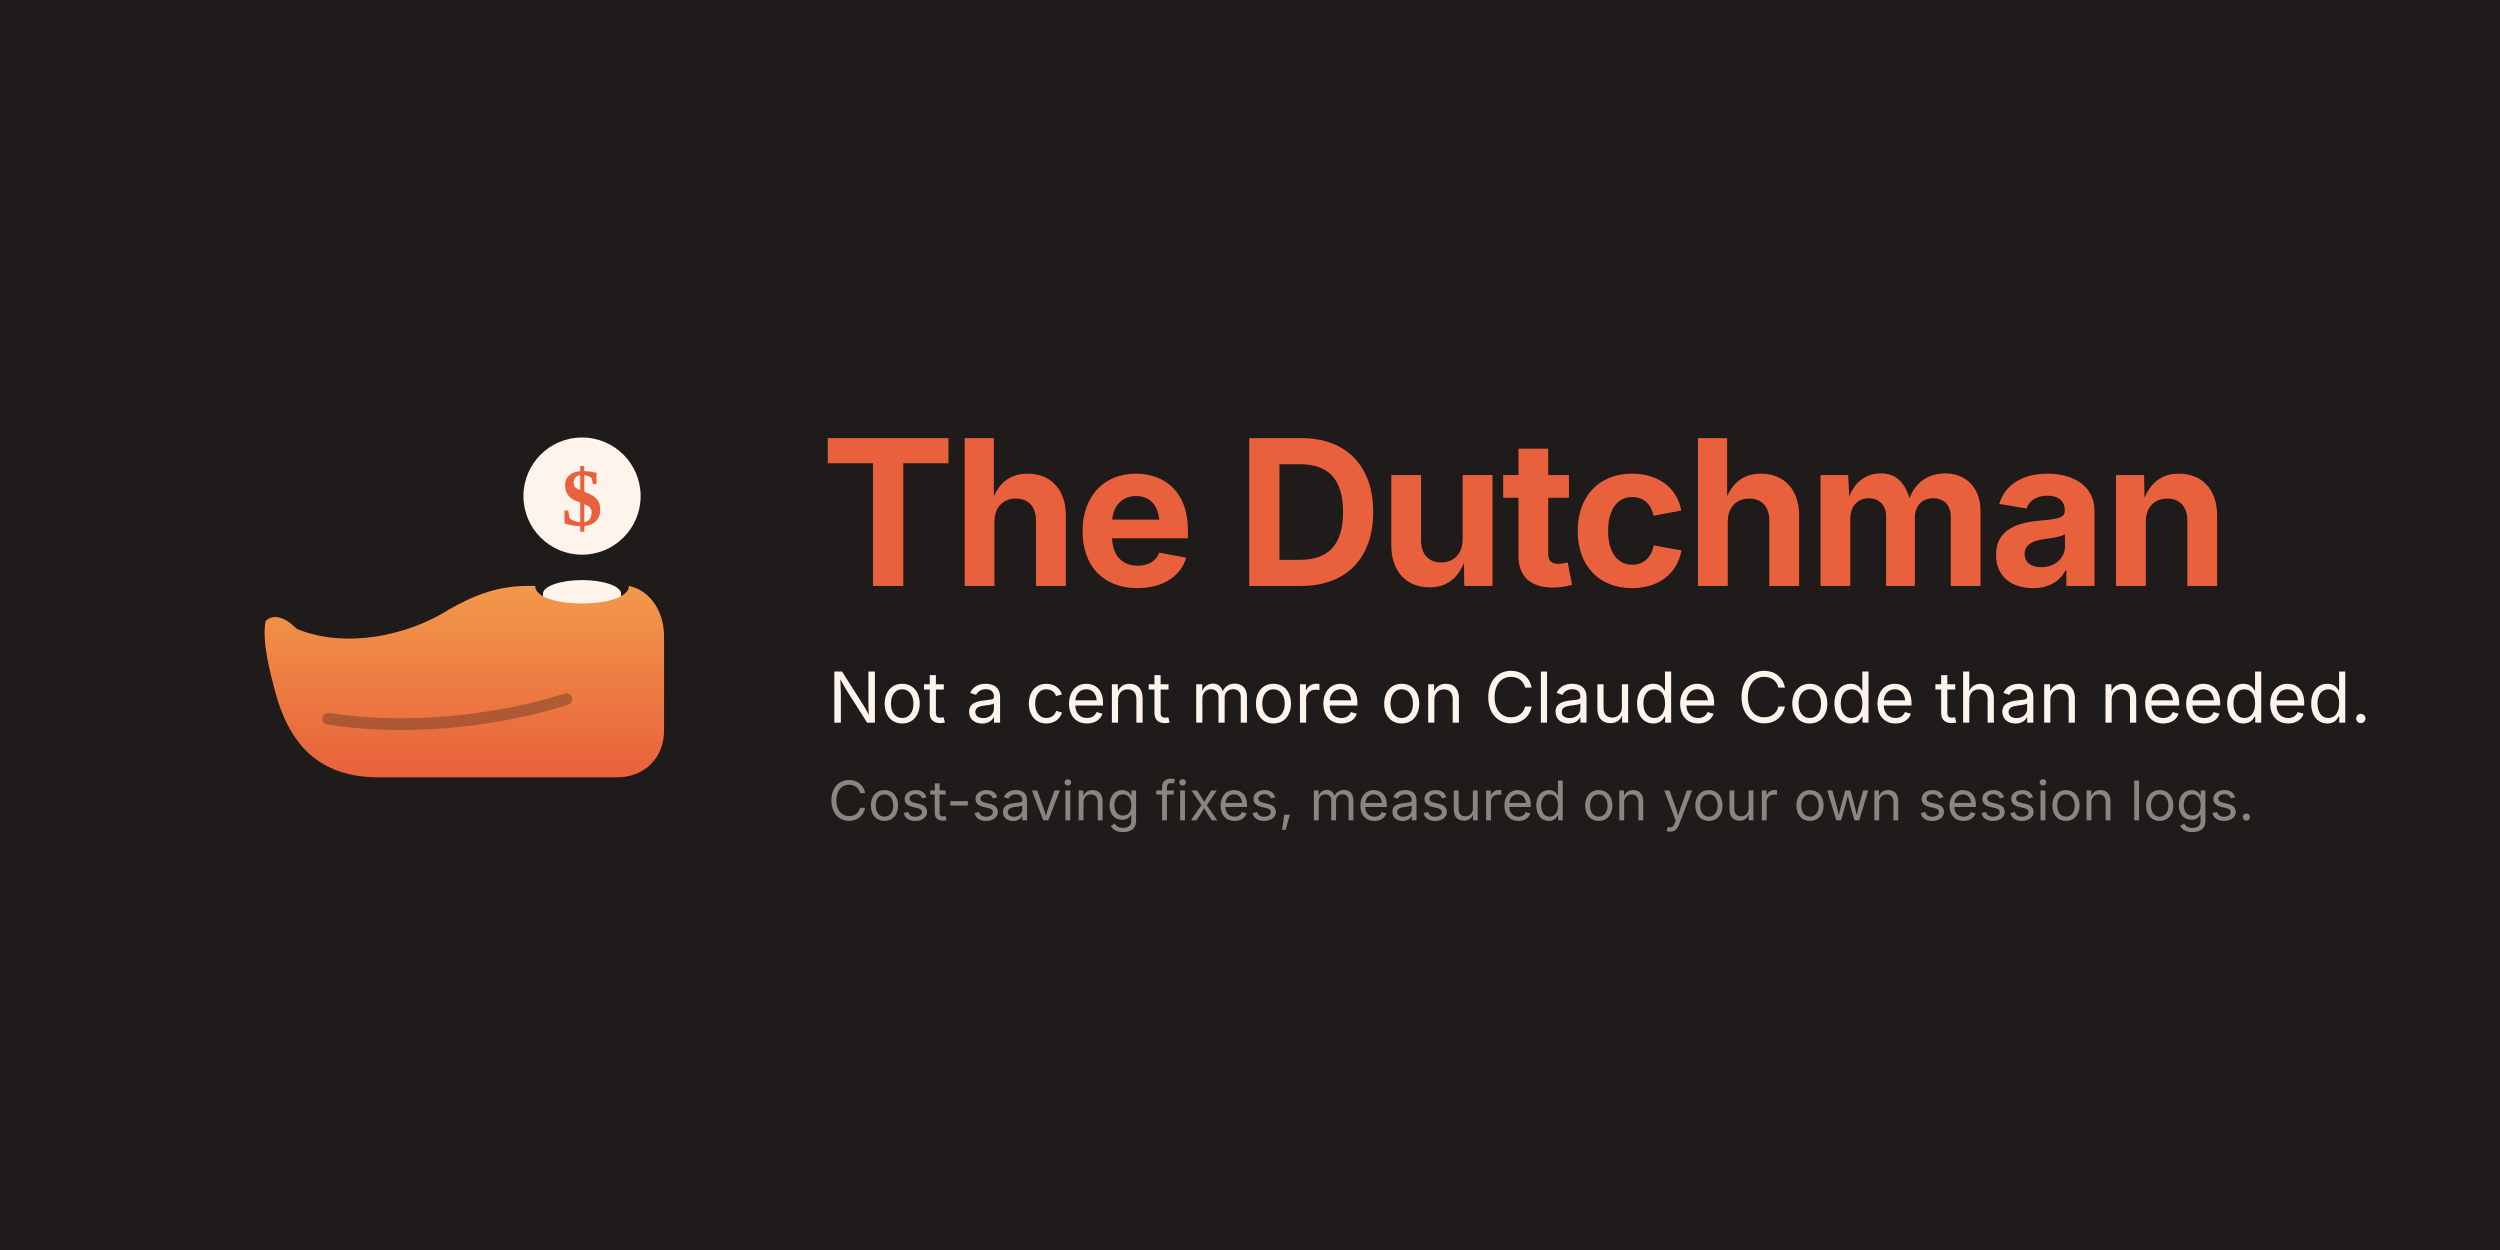
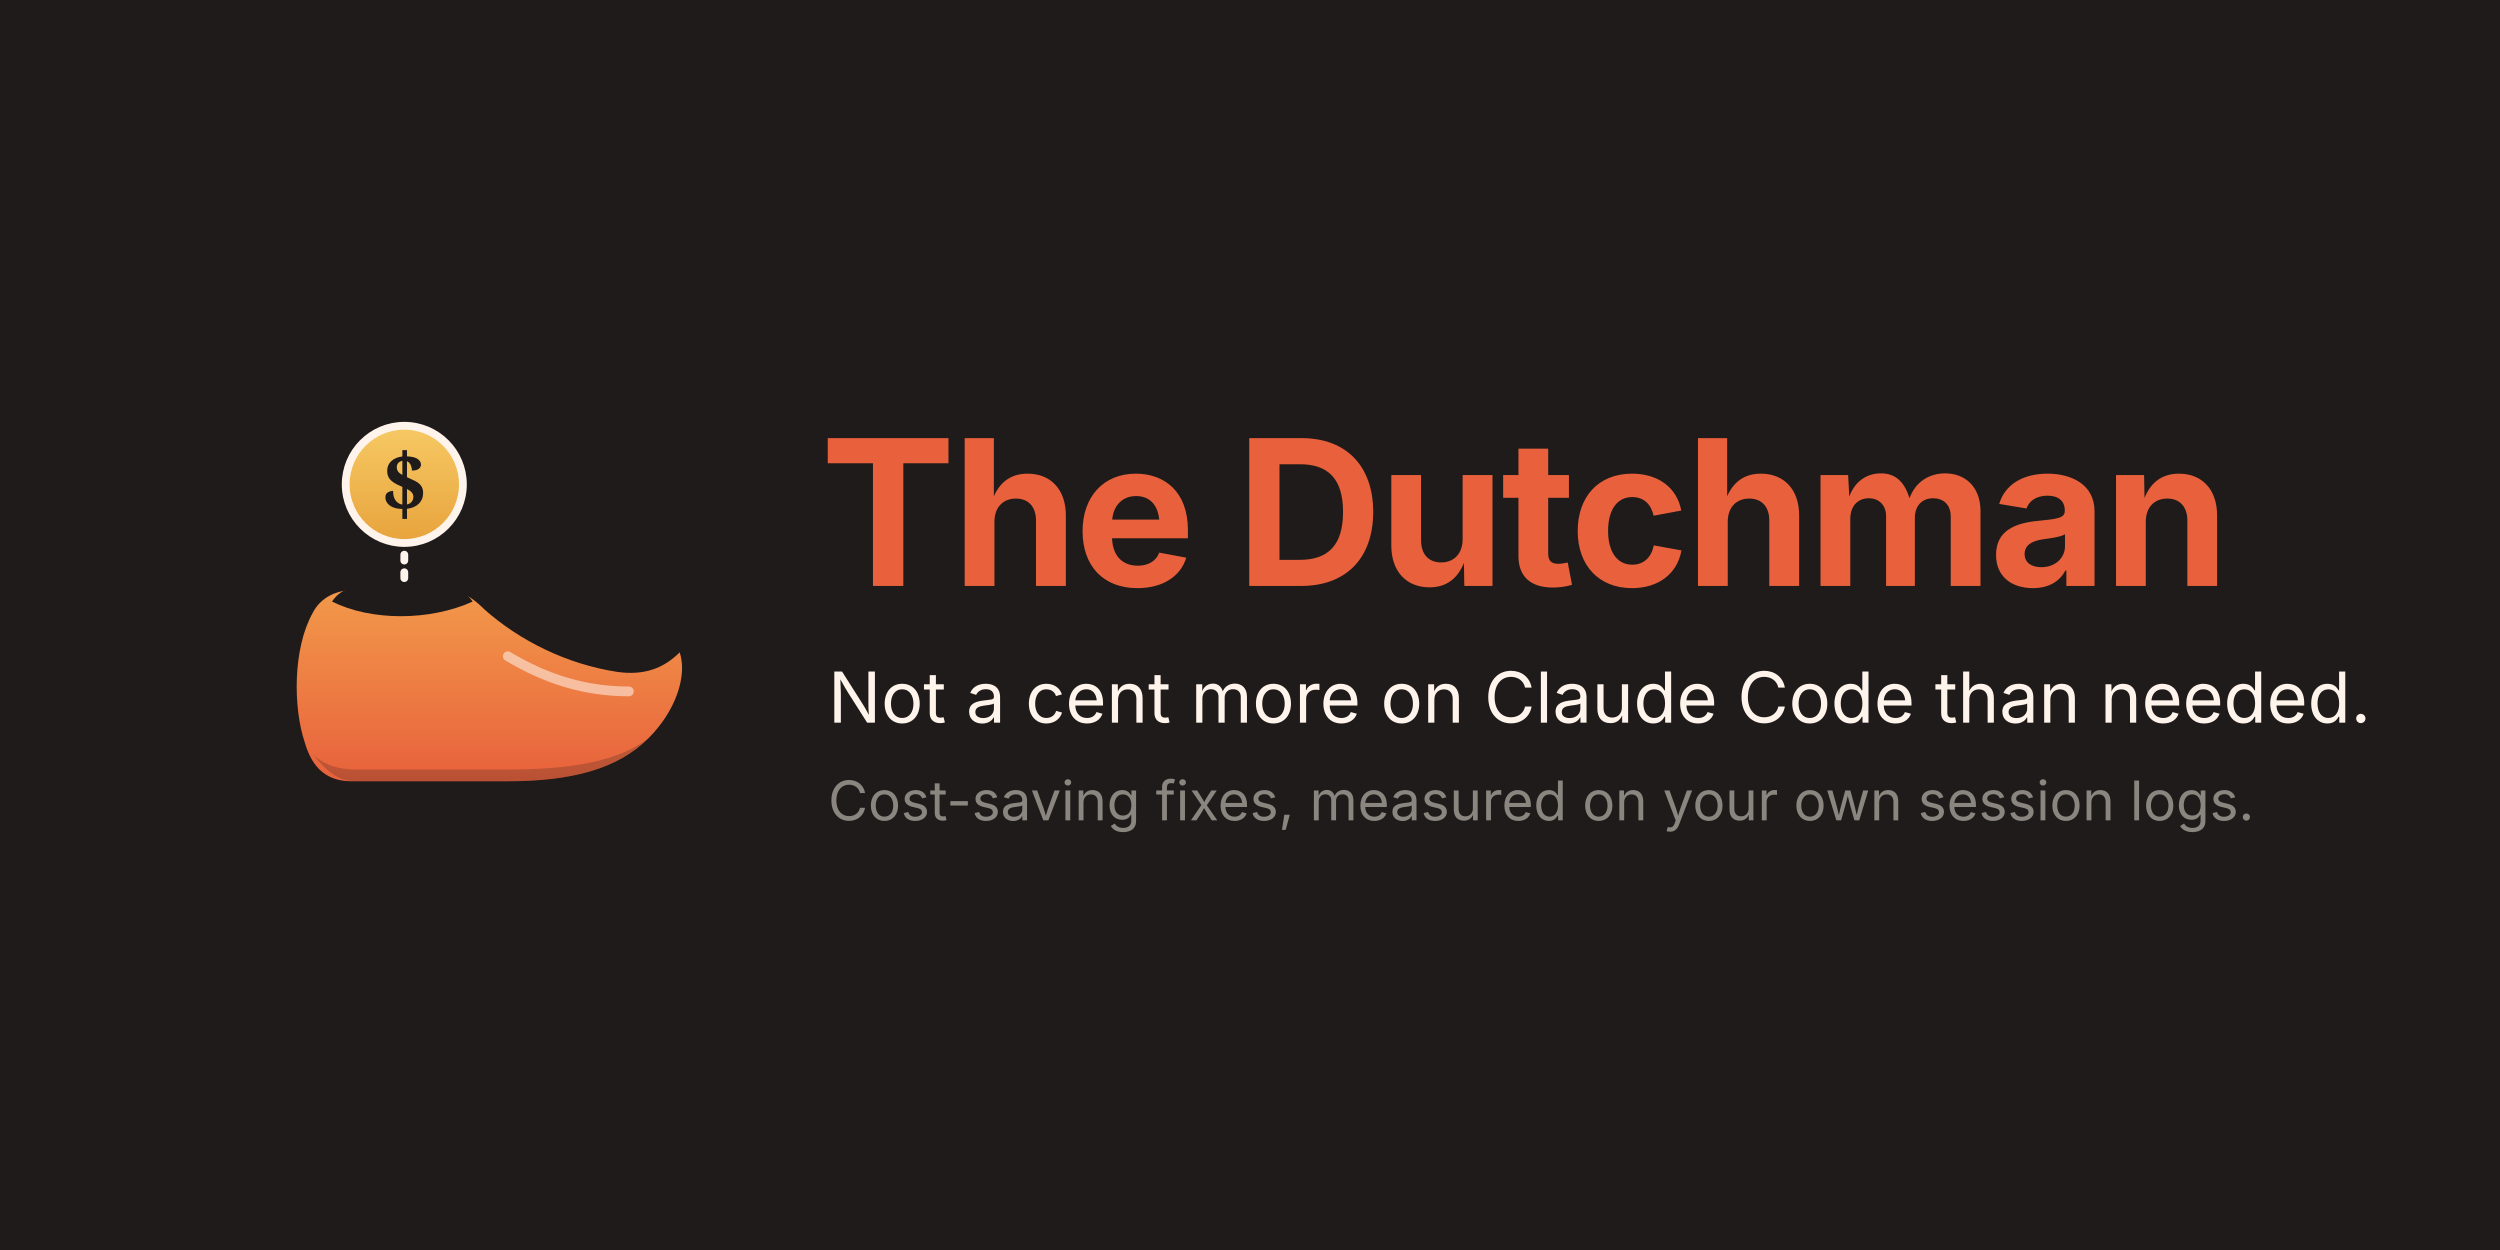
<svg xmlns="http://www.w3.org/2000/svg" viewBox="0 0 1280 640" width="1280" height="640">
  <rect width="1280" height="640" fill="#1F1B1A" />
-   <g transform="translate(110 192) scale(1)">
+   <g transform="translate(110 192)">
    <defs>
      <linearGradient id="wood" x1="0" y1="1" x2="0" y2="0">
        <stop offset="0" stop-color="#E8613C" />
        <stop offset="1" stop-color="#F2994A" />
      </linearGradient>
+       <linearGradient id="gold" x1="0" y1="1" x2="0" y2="0">
+         <stop offset="0" stop-color="#E8A33C" />
+         <stop offset="1" stop-color="#F6C964" />
+       </linearGradient>
    </defs>
    <rect width="256" height="256" rx="56" fill="#1F1B1A" />
-     <circle cx="188" cy="62" r="30" fill="#FFF4EC" />
-     <text x="188" y="77" text-anchor="middle" font-family="Georgia, 'Times New Roman', serif" font-weight="700" font-size="42" fill="#E8613C">$</text>
-     <path fill="#FFF4EC" d="M168 112A20 7 0 0 1 208 112V118H168Z" />
-     <path fill="url(#wood)" d="M26 126C30 122 36 124 42 130C66 140 98 134 120 120C134 112 146 108 160 108H164C164 120 212 120 212 108C222 110 230 120 230 134V182C230 196 220 206 206 206H84C56 206 40 192 32 166C28 152 24 136 26 126Z" />
-     <path fill="none" stroke="#1F1B1A" stroke-opacity="0.3" stroke-width="6" stroke-linecap="round" d="M58 176C96 182 142 178 180 166" />
+     <g transform="translate(0 10) scale(1)">
+       <path fill="url(#wood)" d="M46 178C40 160 40 130 50 112C54 104 62 100 72 100H118C126 100 132 104 138 110C156 126 180 138 206 142C220 144 230 140 238 132C242 144 236 162 222 176C206 192 182 198 150 198H70C58 198 50 192 46 178Z" />
+       <path fill="#1F1B1A" fill-opacity="0.22" d="M50 184C58 194 64 198 72 198H150C182 198 206 192 222 176C206 188 182 192 150 192H72C64 192 56 190 50 184Z" />
+       <path fill="#1F1B1A" d="M60 106C64 100 70 98 78 98H116C122 98 128 100 132 106C110 116 80 116 60 106Z" />
+       <path fill="none" stroke="#FFF4EC" stroke-opacity="0.55" stroke-width="5" stroke-linecap="round" d="M150 134C170 146 190 152 212 152" />
+     </g>
+     <circle cx="97" cy="56" r="30" fill="url(#gold)" stroke="#FFF4EC" stroke-width="4" />
+     <text x="97" y="70.4" text-anchor="middle" font-family="Georgia, serif" font-weight="700" font-size="42.0" fill="#1F1B1A">$</text>
+     <path stroke="#FFF4EC" stroke-width="4" stroke-linecap="round" d="M97 92V104" stroke-dasharray="3 6" />
  </g>
  <text x="420" y="300" font-family="Inter, 'Segoe UI', Helvetica, Arial, sans-serif" font-weight="700" font-size="104" letter-spacing="-2" fill="#E8613C">The Dutchman</text>
  <text x="424" y="370" font-family="Inter, 'Segoe UI', Helvetica, Arial, sans-serif" font-weight="400" font-size="36" fill="#FFF4EC">Not a cent more on Claude Code than needed.</text>
  <text x="424" y="420" font-family="Inter, 'Segoe UI', Helvetica, Arial, sans-serif" font-weight="400" font-size="28" fill="#8B8580">Cost-saving fixes, measured on your own session logs.</text>
</svg>
